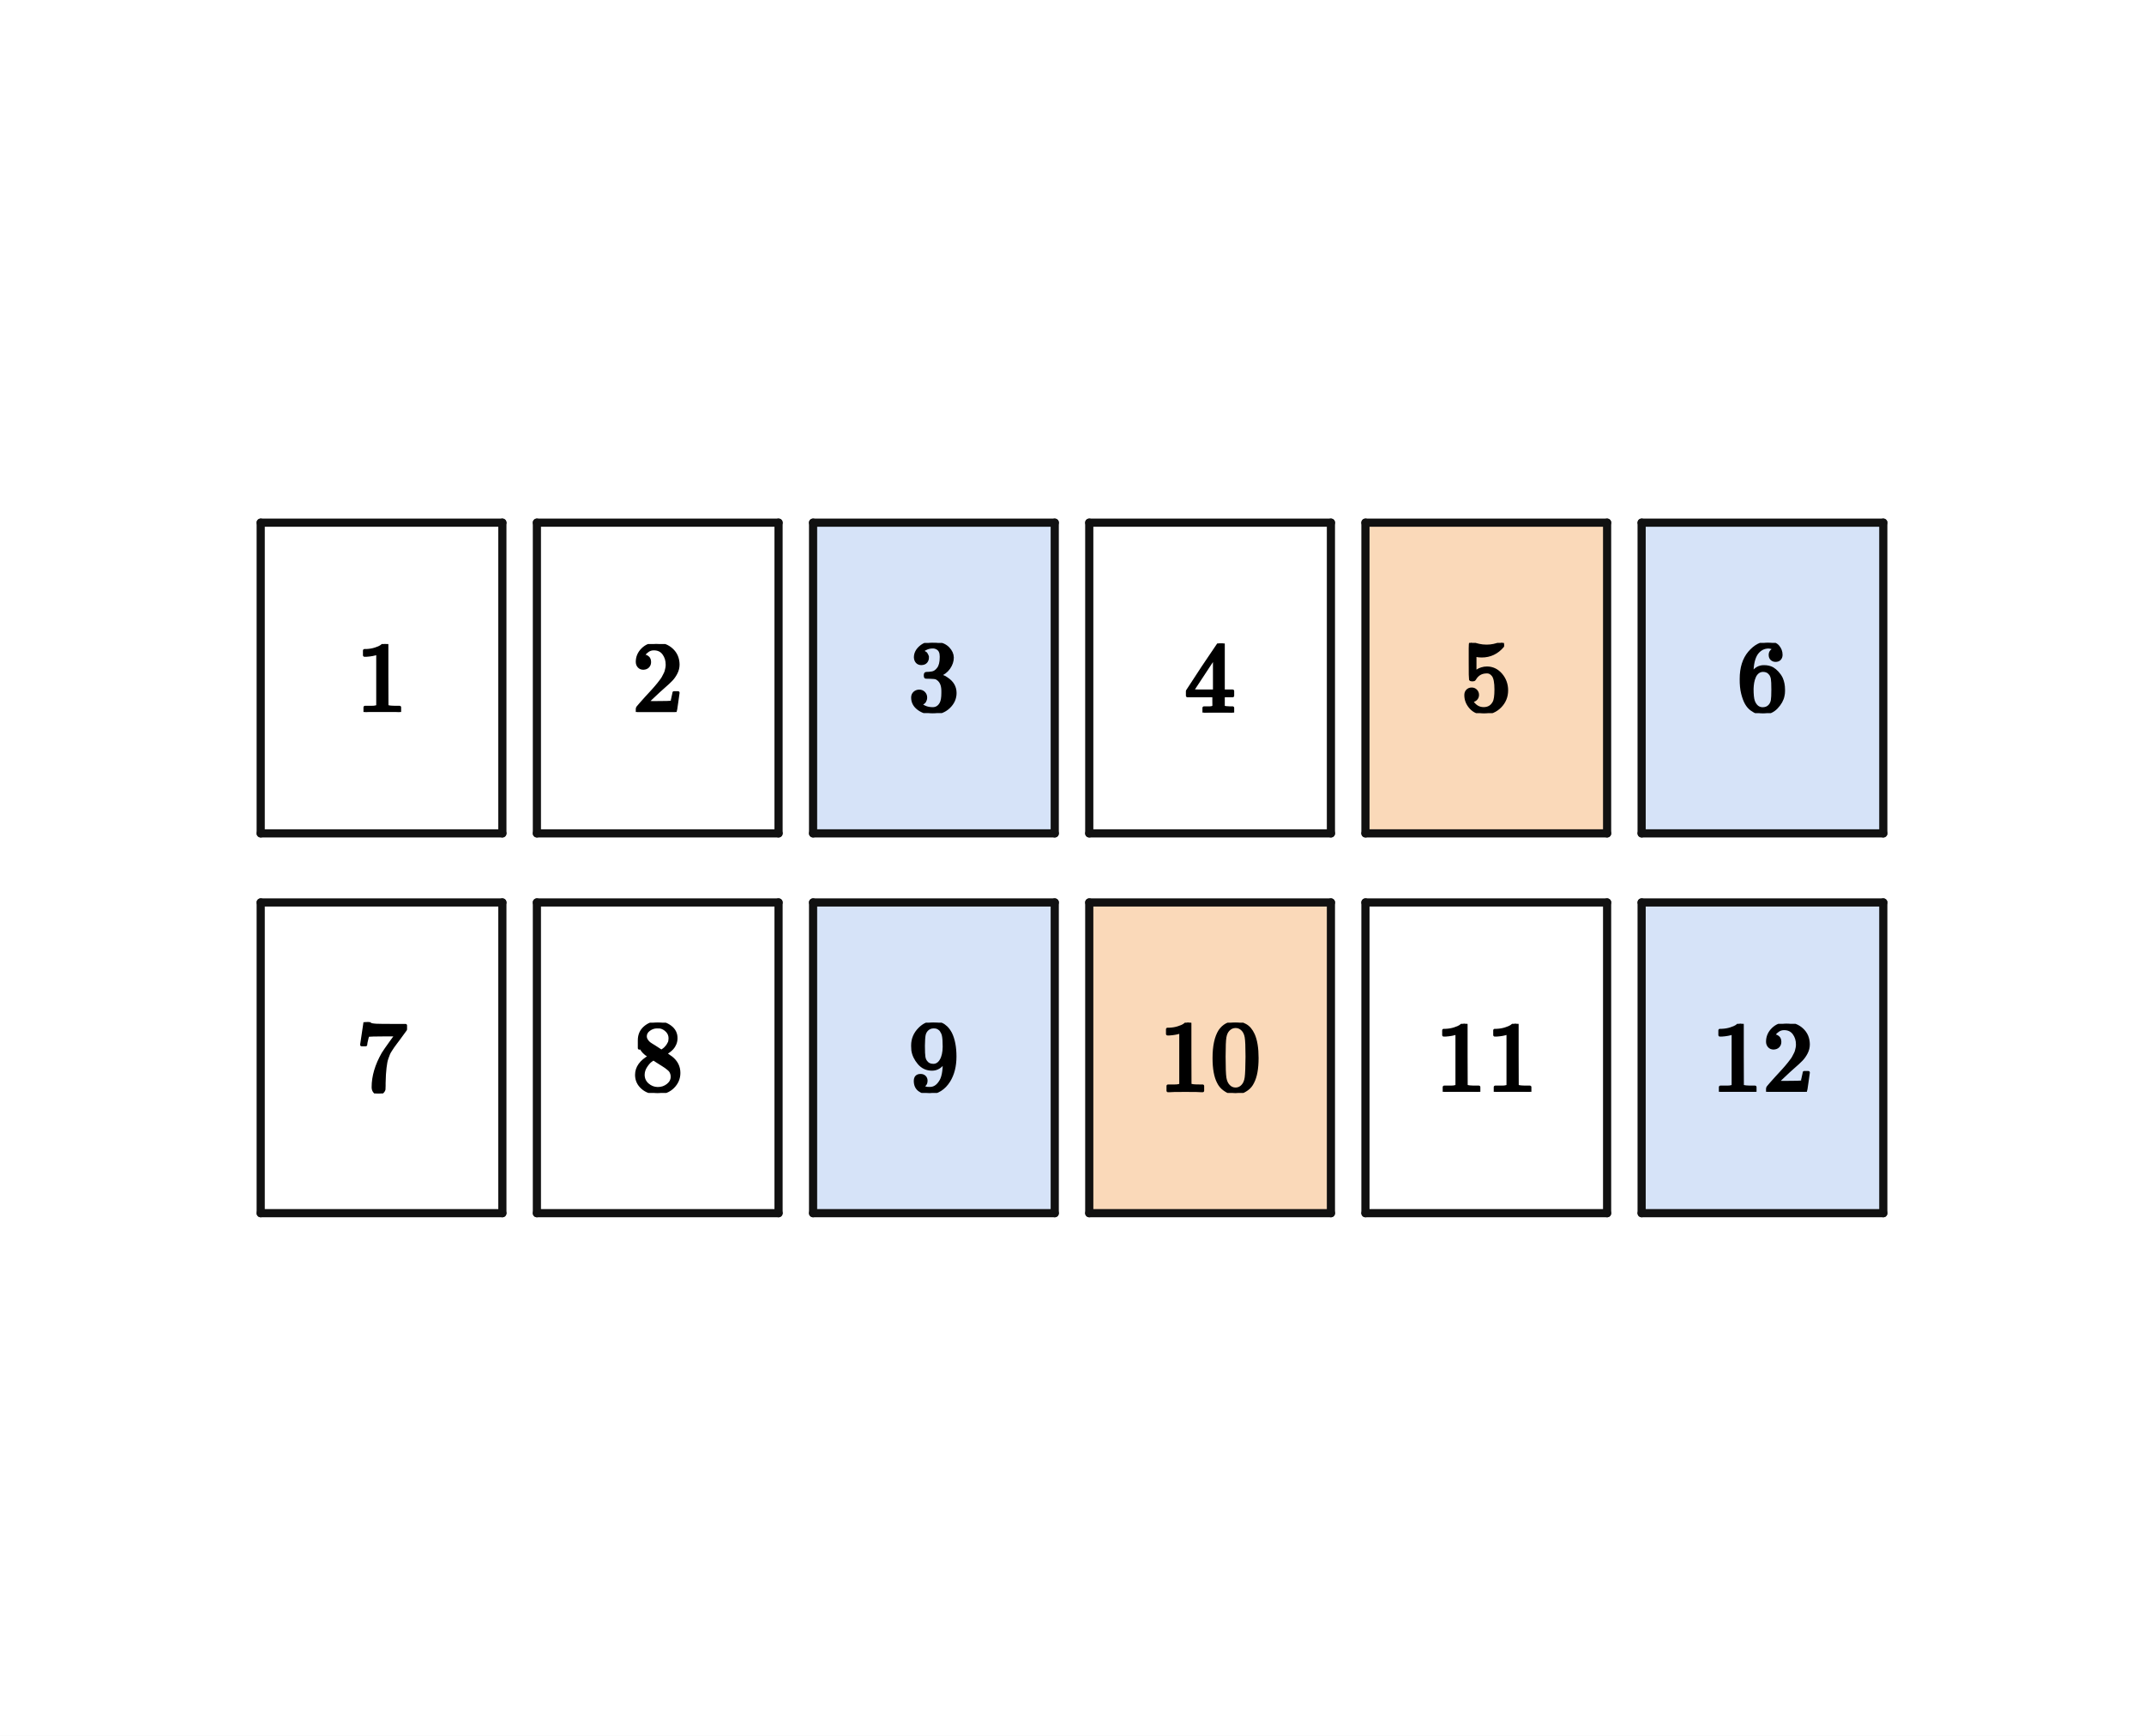
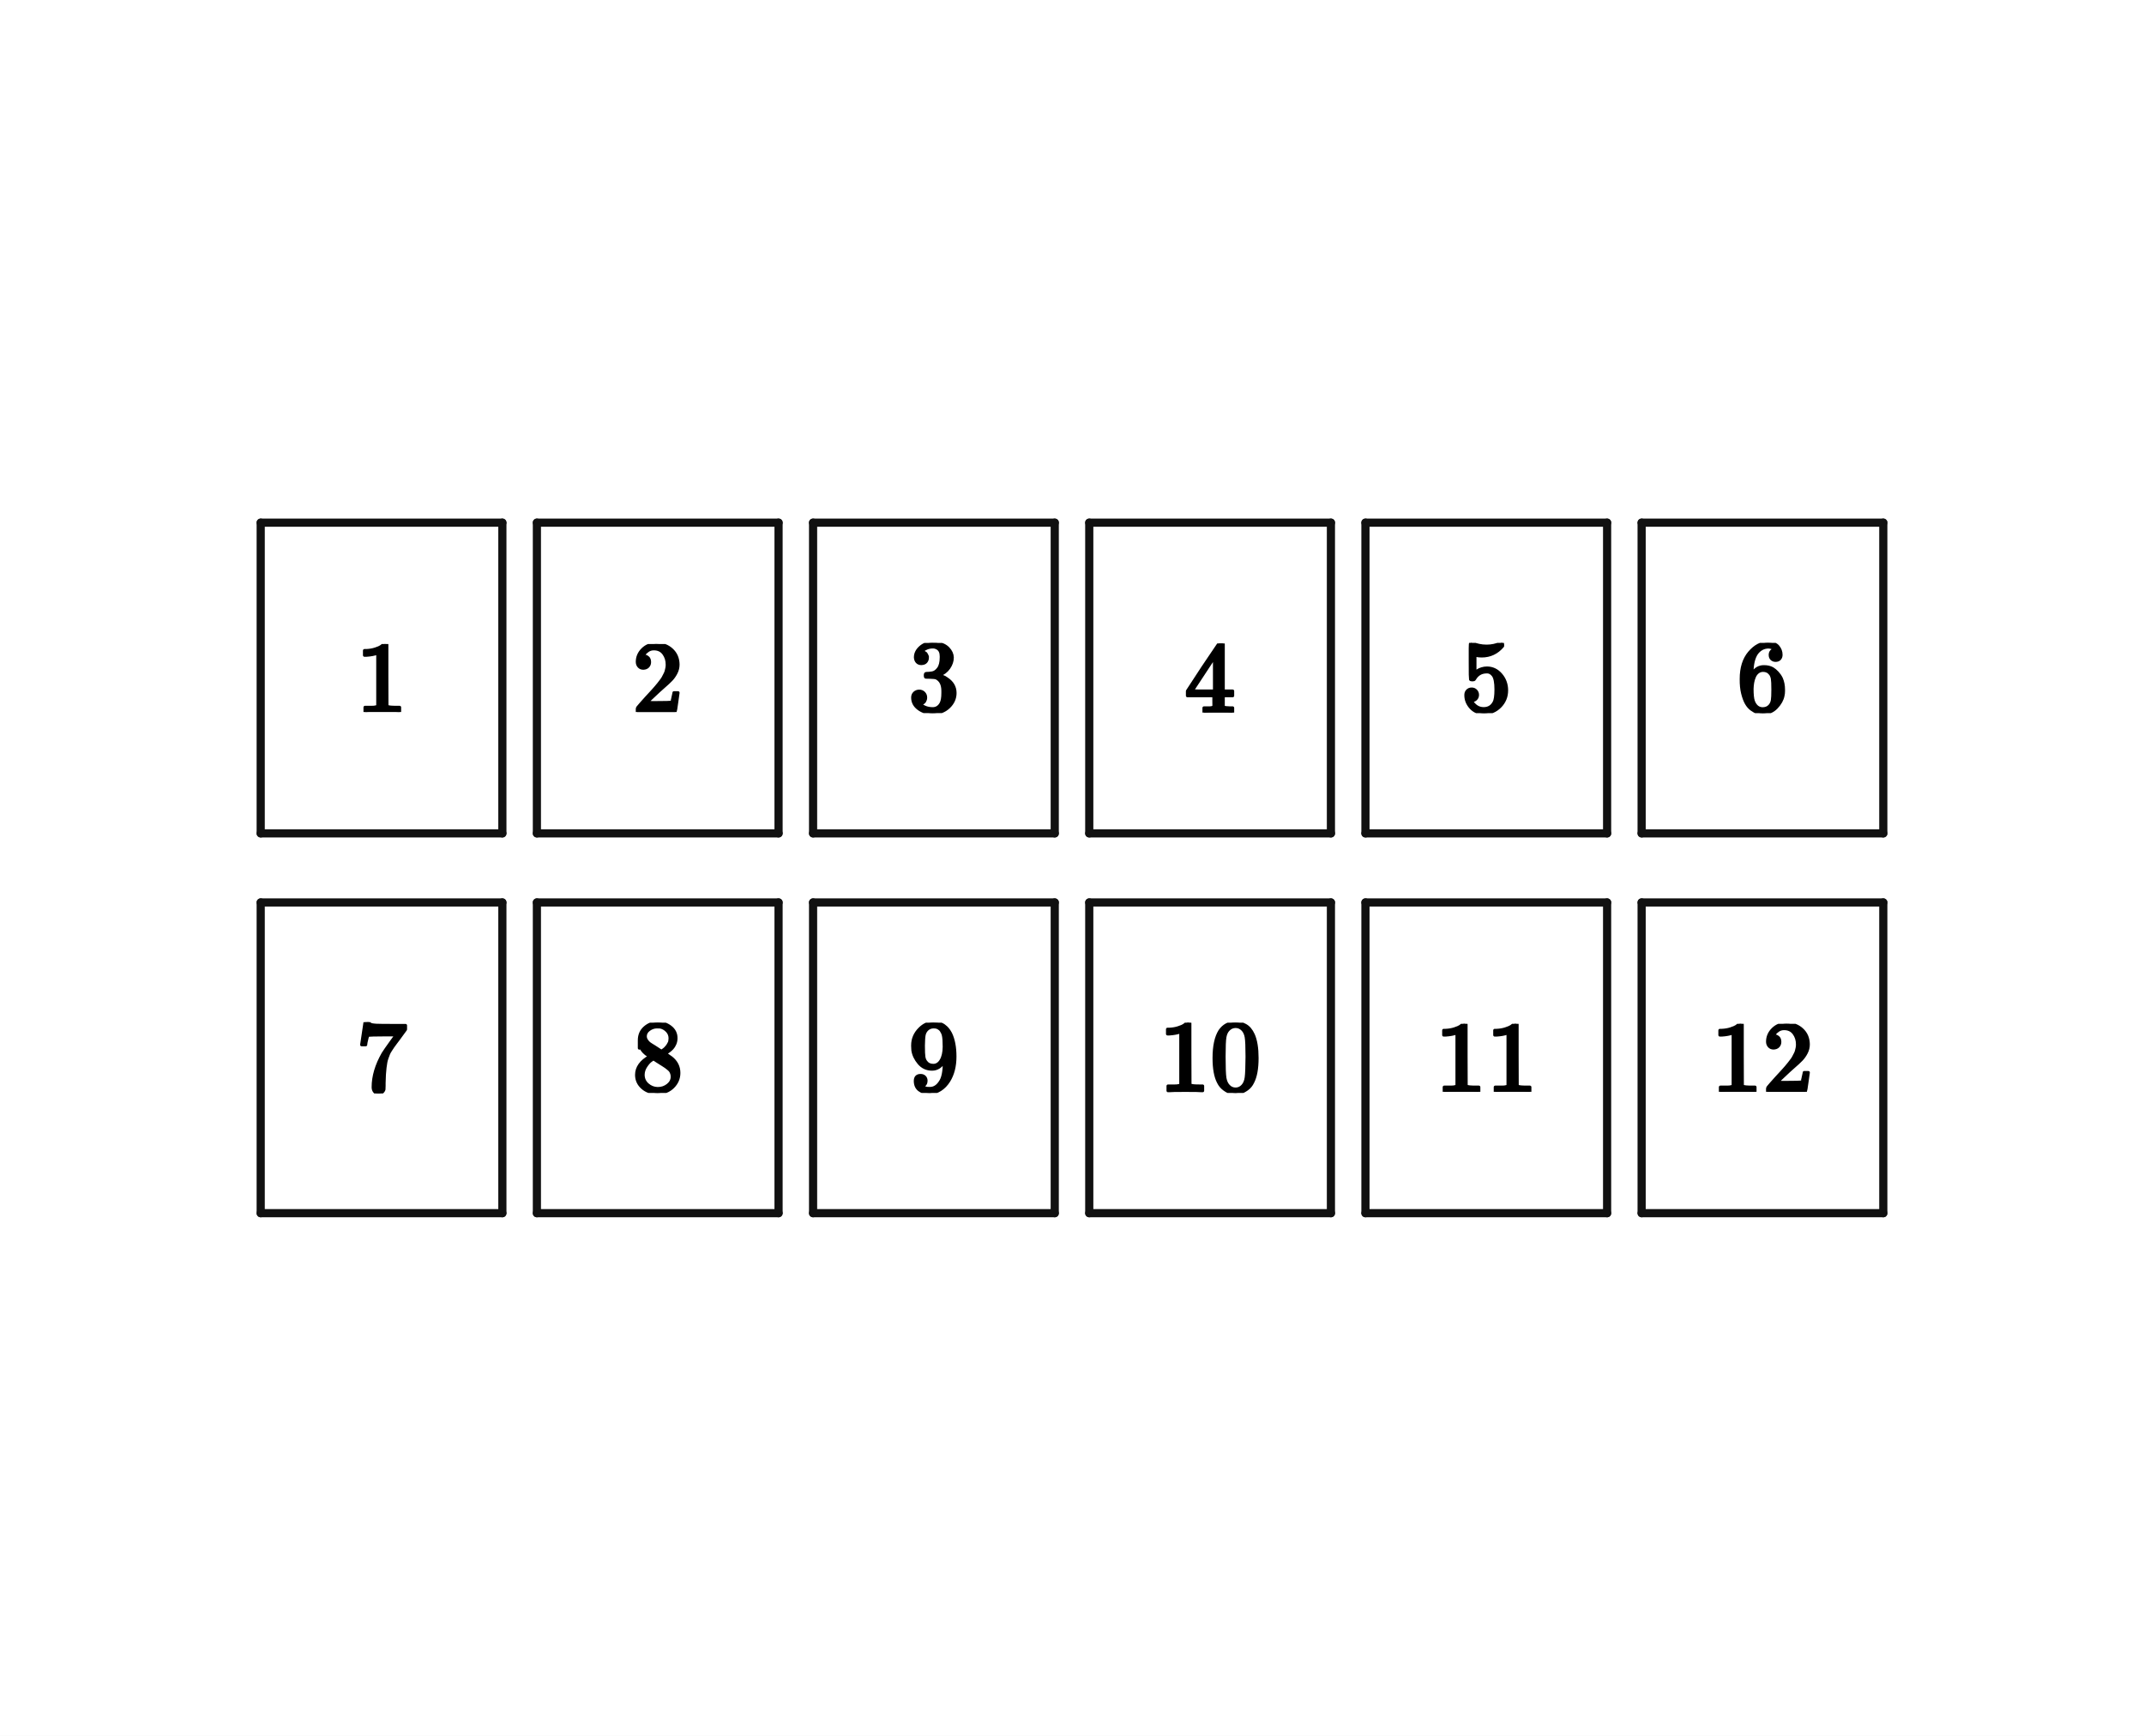
<svg xmlns="http://www.w3.org/2000/svg" viewBox="0 0 420 340" width="420" height="340" preserveAspectRatio="xMidYMid meet" role="img" aria-labelledby="visual-title visual-desc" data-engine-version="geometry-visual-v1" data-geometry-style-version="AP_GEOMETRY_PRINT_V1_0_DRAFT" data-geometry-preset="GEOMETRY_STANDARD" data-graph-style-version="AP_GRAPH_PRINT_V1_1_DRAFT" data-geometry-mode="COORDINATE_GEOMETRY_HYBRID" data-axis-scale-mode="EQUAL_UNIT" data-geometry-fact-hash="44136fa355b3678a1146ad16f7e8649e94fb4fc21fe77e8310c060f61caaff8a" data-visual-provenance="independent-facts-python" style="max-width:100%;height:auto;stroke-linejoin:round;stroke-linecap:round" data-publication-profile="fragment-publication-spike-v1" data-safe-margin="12">
  <rect width="420" height="340" fill="#fff" />
-   <g data-layer="10">
-     <path id="rc3" data-role="region" stroke="none" stroke-width="1.6" fill="#7fa6e8" data-owner-points="c3a c3b c3c c3d" data-mark="region" data-mark-id="rc3" fill-opacity="0.32" fill-rule="evenodd" d="M159.278 163.237 L206.619 163.237 L206.619 102.371 L159.278 102.371 L159.278 163.237 Z" />
-   </g>
-   <g data-layer="10">
-     <path id="rc5" data-role="region" stroke="none" stroke-width="1.6" fill="#f2a65a" data-owner-points="c5a c5b c5c c5d" data-mark="region" data-mark-id="rc5" fill-opacity="0.42" fill-rule="evenodd" d="M267.485 163.237 L314.825 163.237 L314.825 102.371 L267.485 102.371 L267.485 163.237 Z" />
-   </g>
-   <g data-layer="10">
-     <path id="rc6" data-role="region" stroke="none" stroke-width="1.6" fill="#7fa6e8" data-owner-points="c6a c6b c6c c6d" data-mark="region" data-mark-id="rc6" fill-opacity="0.32" fill-rule="evenodd" d="M321.588 163.237 L368.929 163.237 L368.929 102.371 L321.588 102.371 L321.588 163.237 Z" />
-   </g>
-   <g data-layer="10">
-     <path id="rc9" data-role="region" stroke="none" stroke-width="1.6" fill="#7fa6e8" data-owner-points="c9a c9b c9c c9d" data-mark="region" data-mark-id="rc9" fill-opacity="0.32" fill-rule="evenodd" d="M159.278 237.629 L206.619 237.629 L206.619 176.763 L159.278 176.763 L159.278 237.629 Z" />
-   </g>
-   <g data-layer="10">
-     <path id="rc10" data-role="region" stroke="none" stroke-width="1.6" fill="#f2a65a" data-owner-points="c10a c10b c10c c10d" data-mark="region" data-mark-id="rc10" fill-opacity="0.42" fill-rule="evenodd" d="M213.381 237.629 L260.722 237.629 L260.722 176.763 L213.381 176.763 L213.381 237.629 Z" />
-   </g>
-   <g data-layer="10">
-     <path id="rc12" data-role="region" stroke="none" stroke-width="1.6" fill="#7fa6e8" data-owner-points="c12a c12b c12c c12d" data-mark="region" data-mark-id="rc12" fill-opacity="0.32" fill-rule="evenodd" d="M321.588 237.629 L368.929 237.629 L368.929 176.763 L321.588 176.763 L321.588 237.629 Z" />
-   </g>
  <g data-layer="30">
    <line id="sc1ac1b" data-role="line" stroke="#111" stroke-width="1.6" fill="none" x1="51.071" y1="163.237" x2="98.412" y2="163.237" />
  </g>
  <g data-layer="30">
    <line id="sc1bc1c" data-role="line" stroke="#111" stroke-width="1.6" fill="none" x1="98.412" y1="163.237" x2="98.412" y2="102.371" />
  </g>
  <g data-layer="30">
    <line id="sc1cc1d" data-role="line" stroke="#111" stroke-width="1.6" fill="none" x1="98.412" y1="102.371" x2="51.071" y2="102.371" />
  </g>
  <g data-layer="30">
    <line id="sc1dc1a" data-role="line" stroke="#111" stroke-width="1.6" fill="none" x1="51.071" y1="102.371" x2="51.071" y2="163.237" />
  </g>
  <g data-layer="30">
    <line id="sc2ac2b" data-role="line" stroke="#111" stroke-width="1.6" fill="none" x1="105.175" y1="163.237" x2="152.515" y2="163.237" />
  </g>
  <g data-layer="30">
    <line id="sc2bc2c" data-role="line" stroke="#111" stroke-width="1.6" fill="none" x1="152.515" y1="163.237" x2="152.515" y2="102.371" />
  </g>
  <g data-layer="30">
    <line id="sc2cc2d" data-role="line" stroke="#111" stroke-width="1.6" fill="none" x1="152.515" y1="102.371" x2="105.175" y2="102.371" />
  </g>
  <g data-layer="30">
    <line id="sc2dc2a" data-role="line" stroke="#111" stroke-width="1.6" fill="none" x1="105.175" y1="102.371" x2="105.175" y2="163.237" />
  </g>
  <g data-layer="30">
    <line id="sc3ac3b" data-role="line" stroke="#111" stroke-width="1.6" fill="none" x1="159.278" y1="163.237" x2="206.619" y2="163.237" />
  </g>
  <g data-layer="30">
    <line id="sc3bc3c" data-role="line" stroke="#111" stroke-width="1.6" fill="none" x1="206.619" y1="163.237" x2="206.619" y2="102.371" />
  </g>
  <g data-layer="30">
    <line id="sc3cc3d" data-role="line" stroke="#111" stroke-width="1.6" fill="none" x1="206.619" y1="102.371" x2="159.278" y2="102.371" />
  </g>
  <g data-layer="30">
    <line id="sc3dc3a" data-role="line" stroke="#111" stroke-width="1.6" fill="none" x1="159.278" y1="102.371" x2="159.278" y2="163.237" />
  </g>
  <g data-layer="30">
    <line id="sc4ac4b" data-role="line" stroke="#111" stroke-width="1.6" fill="none" x1="213.381" y1="163.237" x2="260.722" y2="163.237" />
  </g>
  <g data-layer="30">
    <line id="sc4bc4c" data-role="line" stroke="#111" stroke-width="1.6" fill="none" x1="260.722" y1="163.237" x2="260.722" y2="102.371" />
  </g>
  <g data-layer="30">
    <line id="sc4cc4d" data-role="line" stroke="#111" stroke-width="1.6" fill="none" x1="260.722" y1="102.371" x2="213.381" y2="102.371" />
  </g>
  <g data-layer="30">
    <line id="sc4dc4a" data-role="line" stroke="#111" stroke-width="1.6" fill="none" x1="213.381" y1="102.371" x2="213.381" y2="163.237" />
  </g>
  <g data-layer="30">
    <line id="sc5ac5b" data-role="line" stroke="#111" stroke-width="1.6" fill="none" x1="267.485" y1="163.237" x2="314.825" y2="163.237" />
  </g>
  <g data-layer="30">
    <line id="sc5bc5c" data-role="line" stroke="#111" stroke-width="1.6" fill="none" x1="314.825" y1="163.237" x2="314.825" y2="102.371" />
  </g>
  <g data-layer="30">
    <line id="sc5cc5d" data-role="line" stroke="#111" stroke-width="1.6" fill="none" x1="314.825" y1="102.371" x2="267.485" y2="102.371" />
  </g>
  <g data-layer="30">
    <line id="sc5dc5a" data-role="line" stroke="#111" stroke-width="1.6" fill="none" x1="267.485" y1="102.371" x2="267.485" y2="163.237" />
  </g>
  <g data-layer="30">
    <line id="sc6ac6b" data-role="line" stroke="#111" stroke-width="1.6" fill="none" x1="321.588" y1="163.237" x2="368.929" y2="163.237" />
  </g>
  <g data-layer="30">
    <line id="sc6bc6c" data-role="line" stroke="#111" stroke-width="1.6" fill="none" x1="368.929" y1="163.237" x2="368.929" y2="102.371" />
  </g>
  <g data-layer="30">
    <line id="sc6cc6d" data-role="line" stroke="#111" stroke-width="1.6" fill="none" x1="368.929" y1="102.371" x2="321.588" y2="102.371" />
  </g>
  <g data-layer="30">
    <line id="sc6dc6a" data-role="line" stroke="#111" stroke-width="1.6" fill="none" x1="321.588" y1="102.371" x2="321.588" y2="163.237" />
  </g>
  <g data-layer="30">
    <line id="sc7ac7b" data-role="line" stroke="#111" stroke-width="1.6" fill="none" x1="51.071" y1="237.629" x2="98.412" y2="237.629" />
  </g>
  <g data-layer="30">
    <line id="sc7bc7c" data-role="line" stroke="#111" stroke-width="1.6" fill="none" x1="98.412" y1="237.629" x2="98.412" y2="176.763" />
  </g>
  <g data-layer="30">
    <line id="sc7cc7d" data-role="line" stroke="#111" stroke-width="1.6" fill="none" x1="98.412" y1="176.763" x2="51.071" y2="176.763" />
  </g>
  <g data-layer="30">
    <line id="sc7dc7a" data-role="line" stroke="#111" stroke-width="1.6" fill="none" x1="51.071" y1="176.763" x2="51.071" y2="237.629" />
  </g>
  <g data-layer="30">
    <line id="sc8ac8b" data-role="line" stroke="#111" stroke-width="1.6" fill="none" x1="105.175" y1="237.629" x2="152.515" y2="237.629" />
  </g>
  <g data-layer="30">
    <line id="sc8bc8c" data-role="line" stroke="#111" stroke-width="1.6" fill="none" x1="152.515" y1="237.629" x2="152.515" y2="176.763" />
  </g>
  <g data-layer="30">
    <line id="sc8cc8d" data-role="line" stroke="#111" stroke-width="1.6" fill="none" x1="152.515" y1="176.763" x2="105.175" y2="176.763" />
  </g>
  <g data-layer="30">
    <line id="sc8dc8a" data-role="line" stroke="#111" stroke-width="1.6" fill="none" x1="105.175" y1="176.763" x2="105.175" y2="237.629" />
  </g>
  <g data-layer="30">
    <line id="sc9ac9b" data-role="line" stroke="#111" stroke-width="1.6" fill="none" x1="159.278" y1="237.629" x2="206.619" y2="237.629" />
  </g>
  <g data-layer="30">
    <line id="sc9bc9c" data-role="line" stroke="#111" stroke-width="1.6" fill="none" x1="206.619" y1="237.629" x2="206.619" y2="176.763" />
  </g>
  <g data-layer="30">
    <line id="sc9cc9d" data-role="line" stroke="#111" stroke-width="1.6" fill="none" x1="206.619" y1="176.763" x2="159.278" y2="176.763" />
  </g>
  <g data-layer="30">
    <line id="sc9dc9a" data-role="line" stroke="#111" stroke-width="1.6" fill="none" x1="159.278" y1="176.763" x2="159.278" y2="237.629" />
  </g>
  <g data-layer="30">
    <line id="sc10ac10b" data-role="line" stroke="#111" stroke-width="1.6" fill="none" x1="213.381" y1="237.629" x2="260.722" y2="237.629" />
  </g>
  <g data-layer="30">
    <line id="sc10bc10c" data-role="line" stroke="#111" stroke-width="1.6" fill="none" x1="260.722" y1="237.629" x2="260.722" y2="176.763" />
  </g>
  <g data-layer="30">
    <line id="sc10cc10d" data-role="line" stroke="#111" stroke-width="1.6" fill="none" x1="260.722" y1="176.763" x2="213.381" y2="176.763" />
  </g>
  <g data-layer="30">
    <line id="sc10dc10a" data-role="line" stroke="#111" stroke-width="1.6" fill="none" x1="213.381" y1="176.763" x2="213.381" y2="237.629" />
  </g>
  <g data-layer="30">
    <line id="sc11ac11b" data-role="line" stroke="#111" stroke-width="1.6" fill="none" x1="267.485" y1="237.629" x2="314.825" y2="237.629" />
  </g>
  <g data-layer="30">
    <line id="sc11bc11c" data-role="line" stroke="#111" stroke-width="1.6" fill="none" x1="314.825" y1="237.629" x2="314.825" y2="176.763" />
  </g>
  <g data-layer="30">
    <line id="sc11cc11d" data-role="line" stroke="#111" stroke-width="1.6" fill="none" x1="314.825" y1="176.763" x2="267.485" y2="176.763" />
  </g>
  <g data-layer="30">
    <line id="sc11dc11a" data-role="line" stroke="#111" stroke-width="1.6" fill="none" x1="267.485" y1="176.763" x2="267.485" y2="237.629" />
  </g>
  <g data-layer="30">
    <line id="sc12ac12b" data-role="line" stroke="#111" stroke-width="1.6" fill="none" x1="321.588" y1="237.629" x2="368.929" y2="237.629" />
  </g>
  <g data-layer="30">
    <line id="sc12bc12c" data-role="line" stroke="#111" stroke-width="1.6" fill="none" x1="368.929" y1="237.629" x2="368.929" y2="176.763" />
  </g>
  <g data-layer="30">
    <line id="sc12cc12d" data-role="line" stroke="#111" stroke-width="1.6" fill="none" x1="368.929" y1="176.763" x2="321.588" y2="176.763" />
  </g>
  <g data-layer="30">
    <line id="sc12dc12a" data-role="line" stroke="#111" stroke-width="1.6" fill="none" x1="321.588" y1="176.763" x2="321.588" y2="237.629" />
  </g>
  <g data-layer="90">
    <g id="tc1" data-label-kind="EQUATION_LABEL" data-priority="1" data-font-px="20" data-owner="tc1" data-fragment-sha="sha256:0e47af17815e06b360bc7d644124d7fad03e62d92a882f9e3a9e5adc3489459c" transform="translate(69.74164 126.144)">
      <svg width="10" height="13.32" viewBox="0 0 10 13.32" data-outline-width="10" data-outline-height="13.32" id="lb-4eaa83697f0261b715de1791c170db9fd7b267bc1106415deadd81e8dd8049be" data-owner="tc1" data-fact-role="GIVEN">
        <g data-outline-units-per-em="1000" transform="translate(0 13.32) scale(0.02)">
          <g stroke="currentColor" fill="currentColor" stroke-width="30" transform="scale(1,-1)">
            <g data-mml-node="math">
              <g data-mml-node="mn">
                <path data-c="31" d="M213 578L200 573Q186 568 160 563T102 556H83V602H102Q149 604 189 617T245 641T273 663Q275 666 285 666Q294 666 302 660V361L303 61Q310 54 315 52T339 48T401 46H427V0H416Q395 3 257 3Q121 3 100 0H88V46H114Q136 46 152 46T177 47T193 50T201 52T207 57T213 61V578Z" />
              </g>
            </g>
          </g>
        </g>
      </svg>
    </g>
  </g>
  <g data-layer="90">
    <g id="tc10" data-label-kind="EQUATION_LABEL" data-priority="1" data-font-px="20" data-owner="tc10" data-fragment-sha="sha256:33587e65b7b13bd89dc1146fd6357ab0c361ebd4a38bec4d4054612b62fcd1f7" transform="translate(227.0517 200.316)">
      <svg width="20" height="13.76" viewBox="0 0 20 13.76" data-outline-width="20" data-outline-height="13.76" id="lb-074bed3f97dc5181192c66366e7187510501c962161324405b0344812f593dc1" data-owner="tc10" data-fact-role="GIVEN">
        <g data-outline-units-per-em="1000" transform="translate(0 13.32) scale(0.02)">
          <g stroke="currentColor" fill="currentColor" stroke-width="30" transform="scale(1,-1)">
            <g data-mml-node="math">
              <g data-mml-node="mn">
                <path data-c="31" d="M213 578L200 573Q186 568 160 563T102 556H83V602H102Q149 604 189 617T245 641T273 663Q275 666 285 666Q294 666 302 660V361L303 61Q310 54 315 52T339 48T401 46H427V0H416Q395 3 257 3Q121 3 100 0H88V46H114Q136 46 152 46T177 47T193 50T201 52T207 57T213 61V578Z" />
                <path data-c="30" d="M96 585Q152 666 249 666Q297 666 345 640T423 548Q460 465 460 320Q460 165 417 83Q397 41 362 16T301 -15T250 -22Q224 -22 198 -16T137 16T82 83Q39 165 39 320Q39 494 96 585ZM321 597Q291 629 250 629Q208 629 178 597Q153 571 145 525T137 333Q137 175 145 125T181 46Q209 16 250 16Q290 16 318 46Q347 76 354 130T362 333Q362 478 354 524T321 597Z" transform="translate(500,0)" />
              </g>
            </g>
          </g>
        </g>
      </svg>
    </g>
  </g>
  <g data-layer="90">
    <g id="tc11" data-label-kind="EQUATION_LABEL" data-priority="1" data-font-px="20" data-owner="tc11" data-fragment-sha="sha256:f4ca17e2fcc8cb854d9ac8af8e169cbbac40f9924e16c66ea92f755283b66e1a" transform="translate(281.155 200.536)">
      <svg width="20" height="13.32" viewBox="0 0 20 13.32" data-outline-width="20" data-outline-height="13.32" id="lb-3348ff05e8df94cf849db6caf8aaee8499c6c8a1d0dd32a53ccc2d00fe81337d" data-owner="tc11" data-fact-role="GIVEN">
        <g data-outline-units-per-em="1000" transform="translate(0 13.32) scale(0.02)">
          <g stroke="currentColor" fill="currentColor" stroke-width="30" transform="scale(1,-1)">
            <g data-mml-node="math">
              <g data-mml-node="mn">
                <path data-c="31" d="M213 578L200 573Q186 568 160 563T102 556H83V602H102Q149 604 189 617T245 641T273 663Q275 666 285 666Q294 666 302 660V361L303 61Q310 54 315 52T339 48T401 46H427V0H416Q395 3 257 3Q121 3 100 0H88V46H114Q136 46 152 46T177 47T193 50T201 52T207 57T213 61V578Z" />
                <path data-c="31" d="M213 578L200 573Q186 568 160 563T102 556H83V602H102Q149 604 189 617T245 641T273 663Q275 666 285 666Q294 666 302 660V361L303 61Q310 54 315 52T339 48T401 46H427V0H416Q395 3 257 3Q121 3 100 0H88V46H114Q136 46 152 46T177 47T193 50T201 52T207 57T213 61V578Z" transform="translate(500,0)" />
              </g>
            </g>
          </g>
        </g>
      </svg>
    </g>
  </g>
  <g data-layer="90">
    <g id="tc12" data-label-kind="EQUATION_LABEL" data-priority="1" data-font-px="20" data-owner="tc12" data-fragment-sha="sha256:43f4f62b7e41666756e6a1f630e4c1a7ef66063b68c62f435b256d9f5bd389bf" transform="translate(335.2584 200.536)">
      <svg width="20" height="13.32" viewBox="0 0 20 13.32" data-outline-width="20" data-outline-height="13.32" id="lb-324560d155d62039c704098cf1a0c6ebfe33a2ae57b8015800a43781f8c0e41b" data-owner="tc12" data-fact-role="GIVEN">
        <g data-outline-units-per-em="1000" transform="translate(0 13.32) scale(0.02)">
          <g stroke="currentColor" fill="currentColor" stroke-width="30" transform="scale(1,-1)">
            <g data-mml-node="math">
              <g data-mml-node="mn">
                <path data-c="31" d="M213 578L200 573Q186 568 160 563T102 556H83V602H102Q149 604 189 617T245 641T273 663Q275 666 285 666Q294 666 302 660V361L303 61Q310 54 315 52T339 48T401 46H427V0H416Q395 3 257 3Q121 3 100 0H88V46H114Q136 46 152 46T177 47T193 50T201 52T207 57T213 61V578Z" />
                <path data-c="32" d="M109 429Q82 429 66 447T50 491Q50 562 103 614T235 666Q326 666 387 610T449 465Q449 422 429 383T381 315T301 241Q265 210 201 149L142 93L218 92Q375 92 385 97Q392 99 409 186V189H449V186Q448 183 436 95T421 3V0H50V19V31Q50 38 56 46T86 81Q115 113 136 137Q145 147 170 174T204 211T233 244T261 278T284 308T305 340T320 369T333 401T340 431T343 464Q343 527 309 573T212 619Q179 619 154 602T119 569T109 550Q109 549 114 549Q132 549 151 535T170 489Q170 464 154 447T109 429Z" transform="translate(500,0)" />
              </g>
            </g>
          </g>
        </g>
      </svg>
    </g>
  </g>
  <g data-layer="90">
    <g id="tc2" data-label-kind="EQUATION_LABEL" data-priority="1" data-font-px="20" data-owner="tc2" data-fragment-sha="sha256:8884c929a53a9b71a049fa329476731ba18c8e822c7d7edd6de296fb5d327966" transform="translate(123.845 126.144)">
      <svg width="10" height="13.32" viewBox="0 0 10 13.32" data-outline-width="10" data-outline-height="13.32" id="lb-4207dca15b1f670a1edec376d0b65f8fba3adf088318201d7abe2331552ed9ae" data-owner="tc2" data-fact-role="GIVEN">
        <g data-outline-units-per-em="1000" transform="translate(0 13.32) scale(0.02)">
          <g stroke="currentColor" fill="currentColor" stroke-width="30" transform="scale(1,-1)">
            <g data-mml-node="math">
              <g data-mml-node="mn">
                <path data-c="32" d="M109 429Q82 429 66 447T50 491Q50 562 103 614T235 666Q326 666 387 610T449 465Q449 422 429 383T381 315T301 241Q265 210 201 149L142 93L218 92Q375 92 385 97Q392 99 409 186V189H449V186Q448 183 436 95T421 3V0H50V19V31Q50 38 56 46T86 81Q115 113 136 137Q145 147 170 174T204 211T233 244T261 278T284 308T305 340T320 369T333 401T340 431T343 464Q343 527 309 573T212 619Q179 619 154 602T119 569T109 550Q109 549 114 549Q132 549 151 535T170 489Q170 464 154 447T109 429Z" />
              </g>
            </g>
          </g>
        </g>
      </svg>
    </g>
  </g>
  <g data-layer="90">
    <g id="tc3" data-label-kind="EQUATION_LABEL" data-priority="1" data-font-px="20" data-owner="tc3" data-fragment-sha="sha256:69df934f4d6c91d0b382bf9f060a208e0b42a2d5dd3d94f58a39a6b1d1d5cb4c" transform="translate(177.9483 125.934)">
      <svg width="10" height="13.74" viewBox="0 0 10 13.74" data-outline-width="10" data-outline-height="13.74" id="lb-f64b572d9ece0ca240e167f0328e627ffd00e7d932cccc7da855c8c041ba8a9f" data-owner="tc3" data-fact-role="GIVEN">
        <g data-outline-units-per-em="1000" transform="translate(0 13.3) scale(0.02)">
          <g stroke="currentColor" fill="currentColor" stroke-width="30" transform="scale(1,-1)">
            <g data-mml-node="math">
              <g data-mml-node="mn">
                <path data-c="33" d="M127 463Q100 463 85 480T69 524Q69 579 117 622T233 665Q268 665 277 664Q351 652 390 611T430 522Q430 470 396 421T302 350L299 348Q299 347 308 345T337 336T375 315Q457 262 457 175Q457 96 395 37T238 -22Q158 -22 100 21T42 130Q42 158 60 175T105 193Q133 193 151 175T169 130Q169 119 166 110T159 94T148 82T136 74T126 70T118 67L114 66Q165 21 238 21Q293 21 321 74Q338 107 338 175V195Q338 290 274 322Q259 328 213 329L171 330L168 332Q166 335 166 348Q166 366 174 366Q202 366 232 371Q266 376 294 413T322 525V533Q322 590 287 612Q265 626 240 626Q208 626 181 615T143 592T132 580H135Q138 579 143 578T153 573T165 566T175 555T183 540T186 520Q186 498 172 481T127 463Z" />
              </g>
            </g>
          </g>
        </g>
      </svg>
    </g>
  </g>
  <g data-layer="90">
    <g id="tc4" data-label-kind="EQUATION_LABEL" data-priority="1" data-font-px="20" data-owner="tc4" data-fragment-sha="sha256:a69edf5e8764c0bf51e1bfa61a620845f2c6a6302e4f42f69e0c36be1ea9388d" transform="translate(232.0517 126.034)">
      <svg width="10" height="13.54" viewBox="0 0 10 13.54" data-outline-width="10" data-outline-height="13.54" id="lb-bc5720ce8fe13c4edcf405fa6eb4eb42d0e3c4deb3bb0a1deb8dfefac344b719" data-owner="tc4" data-fact-role="GIVEN">
        <g data-outline-units-per-em="1000" transform="translate(0 13.54) scale(0.02)">
          <g stroke="currentColor" fill="currentColor" stroke-width="30" transform="scale(1,-1)">
            <g data-mml-node="math">
              <g data-mml-node="mn">
                <path data-c="34" d="M462 0Q444 3 333 3Q217 3 199 0H190V46H221Q241 46 248 46T265 48T279 53T286 61Q287 63 287 115V165H28V211L179 442Q332 674 334 675Q336 677 355 677H373L379 671V211H471V165H379V114Q379 73 379 66T385 54Q393 47 442 46H471V0H462ZM293 211V545L74 212L183 211H293Z" />
              </g>
            </g>
          </g>
        </g>
      </svg>
    </g>
  </g>
  <g data-layer="90">
    <g id="tc5" data-label-kind="EQUATION_LABEL" data-priority="1" data-font-px="20" data-owner="tc5" data-fragment-sha="sha256:a87cbd2227af174e3e2e003952b70084d4643f5fd5f73bcb92ebf0dc709f502b" transform="translate(286.155 125.924)">
      <svg width="10" height="13.76" viewBox="0 0 10 13.76" data-outline-width="10" data-outline-height="13.76" id="lb-8f81a6ce5b6115968d98518284e37f997ddbd799491b363d6de63a02f6482ac0" data-owner="tc5" data-fact-role="GIVEN">
        <g data-outline-units-per-em="1000" transform="translate(0 13.32) scale(0.02)">
          <g stroke="currentColor" fill="currentColor" stroke-width="30" transform="scale(1,-1)">
            <g data-mml-node="math">
              <g data-mml-node="mn">
                <path data-c="35" d="M164 157Q164 133 148 117T109 101H102Q148 22 224 22Q294 22 326 82Q345 115 345 210Q345 313 318 349Q292 382 260 382H254Q176 382 136 314Q132 307 129 306T114 304Q97 304 95 310Q93 314 93 485V614Q93 664 98 664Q100 666 102 666Q103 666 123 658T178 642T253 634Q324 634 389 662Q397 666 402 666Q410 666 410 648V635Q328 538 205 538Q174 538 149 544L139 546V374Q158 388 169 396T205 412T256 420Q337 420 393 355T449 201Q449 109 385 44T229 -22Q148 -22 99 32T50 154Q50 178 61 192T84 210T107 214Q132 214 148 197T164 157Z" />
              </g>
            </g>
          </g>
        </g>
      </svg>
    </g>
  </g>
  <g data-layer="90">
    <g id="tc6" data-label-kind="EQUATION_LABEL" data-priority="1" data-font-px="20" data-owner="tc6" data-fragment-sha="sha256:7ba20087c470bc524dbe4776819ec97dbc60be1237fb05e65faaba857523d6f0" transform="translate(340.2584 125.924)">
      <svg width="10" height="13.76" viewBox="0 0 10 13.76" data-outline-width="10" data-outline-height="13.76" id="lb-57193fe8c5c712ca52e391890af5f026a8419d54078d05093c135e92186a22ca" data-owner="tc6" data-fact-role="GIVEN">
        <g data-outline-units-per-em="1000" transform="translate(0 13.32) scale(0.02)">
          <g stroke="currentColor" fill="currentColor" stroke-width="30" transform="scale(1,-1)">
            <g data-mml-node="math">
              <g data-mml-node="mn">
                <path data-c="36" d="M42 313Q42 476 123 571T303 666Q372 666 402 630T432 550Q432 525 418 510T379 495Q356 495 341 509T326 548Q326 592 373 601Q351 623 311 626Q240 626 194 566Q147 500 147 364L148 360Q153 366 156 373Q197 433 263 433H267Q313 433 348 414Q372 400 396 374T435 317Q456 268 456 210V192Q456 169 451 149Q440 90 387 34T253 -22Q225 -22 199 -14T143 16T92 75T56 172T42 313ZM257 397Q227 397 205 380T171 335T154 278T148 216Q148 133 160 97T198 39Q222 21 251 21Q302 21 329 59Q342 77 347 104T352 209Q352 289 347 316T329 361Q302 397 257 397Z" />
              </g>
            </g>
          </g>
        </g>
      </svg>
    </g>
  </g>
  <g data-layer="90">
    <g id="tc7" data-label-kind="EQUATION_LABEL" data-priority="1" data-font-px="20" data-owner="tc7" data-fragment-sha="sha256:0714f772eac4c0e4b62e3b69ae23ce6ee2a7e6f5fd750276f78f35cfdd3c0ad6" transform="translate(69.74164 200.216)">
      <svg width="10" height="13.96" viewBox="0 0 10 13.96" data-outline-width="10" data-outline-height="13.96" id="lb-4ad56117fccb1e5b9f0b1bb73e6fc4161094e02c4f7a57f11dd590e4a935f3b4" data-owner="tc7" data-fact-role="GIVEN">
        <g data-outline-units-per-em="1000" transform="translate(0 13.52) scale(0.02)">
          <g stroke="currentColor" fill="currentColor" stroke-width="30" transform="scale(1,-1)">
            <g data-mml-node="math">
              <g data-mml-node="mn">
                <path data-c="37" d="M55 458Q56 460 72 567L88 674Q88 676 108 676H128V672Q128 662 143 655T195 646T364 644H485V605L417 512Q408 500 387 472T360 435T339 403T319 367T305 330T292 284T284 230T278 162T275 80Q275 66 275 52T274 28V19Q270 2 255 -10T221 -22Q210 -22 200 -19T179 0T168 40Q168 198 265 368Q285 400 349 489L395 552H302Q128 552 119 546Q113 543 108 522T98 479L95 458V455H55V458Z" />
              </g>
            </g>
          </g>
        </g>
      </svg>
    </g>
  </g>
  <g data-layer="90">
    <g id="tc8" data-label-kind="EQUATION_LABEL" data-priority="1" data-font-px="20" data-owner="tc8" data-fragment-sha="sha256:8f56ed918f0db9fdb278a1e95fa23b222dddd947db0505858e180b490614b23a" transform="translate(123.845 200.316)">
      <svg width="10" height="13.76" viewBox="0 0 10 13.76" data-outline-width="10" data-outline-height="13.76" id="lb-db57272bbe95275ae8850a83d87de5b7b3c7b00cd8c5e9447299859a944b63dc" data-owner="tc8" data-fact-role="GIVEN">
        <g data-outline-units-per-em="1000" transform="translate(0 13.32) scale(0.02)">
          <g stroke="currentColor" fill="currentColor" stroke-width="30" transform="scale(1,-1)">
            <g data-mml-node="math">
              <g data-mml-node="mn">
                <path data-c="38" d="M70 417T70 494T124 618T248 666Q319 666 374 624T429 515Q429 485 418 459T392 417T361 389T335 371T324 363L338 354Q352 344 366 334T382 323Q457 264 457 174Q457 95 399 37T249 -22Q159 -22 101 29T43 155Q43 263 172 335L154 348Q133 361 127 368Q70 417 70 494ZM286 386L292 390Q298 394 301 396T311 403T323 413T334 425T345 438T355 454T364 471T369 491T371 513Q371 556 342 586T275 624Q268 625 242 625Q201 625 165 599T128 534Q128 511 141 492T167 463T217 431Q224 426 228 424L286 386ZM250 21Q308 21 350 55T392 137Q392 154 387 169T375 194T353 216T330 234T301 253T274 270Q260 279 244 289T218 306L210 311Q204 311 181 294T133 239T107 157Q107 98 150 60T250 21Z" />
              </g>
            </g>
          </g>
        </g>
      </svg>
    </g>
  </g>
  <g data-layer="90">
    <g id="tc9" data-label-kind="EQUATION_LABEL" data-priority="1" data-font-px="20" data-owner="tc9" data-fragment-sha="sha256:9c8ce7a72d0b172b0e30fba20ead21d92e56fb43776c685df645e033ad05d29f" transform="translate(177.9483 200.316)">
      <svg width="10" height="13.76" viewBox="0 0 10 13.76" data-outline-width="10" data-outline-height="13.76" id="lb-33413e3b96f180afbe1c10ae2e89f277a495f9ea2cb9ebe7c506e9e2e2c76b90" data-owner="tc9" data-fact-role="GIVEN">
        <g data-outline-units-per-em="1000" transform="translate(0 13.32) scale(0.02)">
          <g stroke="currentColor" fill="currentColor" stroke-width="30" transform="scale(1,-1)">
            <g data-mml-node="math">
              <g data-mml-node="mn">
                <path data-c="39" d="M352 287Q304 211 232 211Q154 211 104 270T44 396Q42 412 42 436V444Q42 537 111 606Q171 666 243 666Q245 666 249 666T257 665H261Q273 665 286 663T323 651T370 619T413 560Q456 472 456 334Q456 194 396 97Q361 41 312 10T208 -22Q147 -22 108 7T68 93T121 149Q143 149 158 135T173 96Q173 78 164 65T148 49T135 44L131 43Q131 41 138 37T164 27T206 22H212Q272 22 313 86Q352 142 352 280V287ZM244 248Q292 248 321 297T351 430Q351 508 343 542Q341 552 337 562T323 588T293 615T246 625Q208 625 181 598Q160 576 154 546T147 441Q147 358 152 329T172 282Q197 248 244 248Z" />
              </g>
            </g>
          </g>
        </g>
      </svg>
    </g>
  </g>
</svg>
